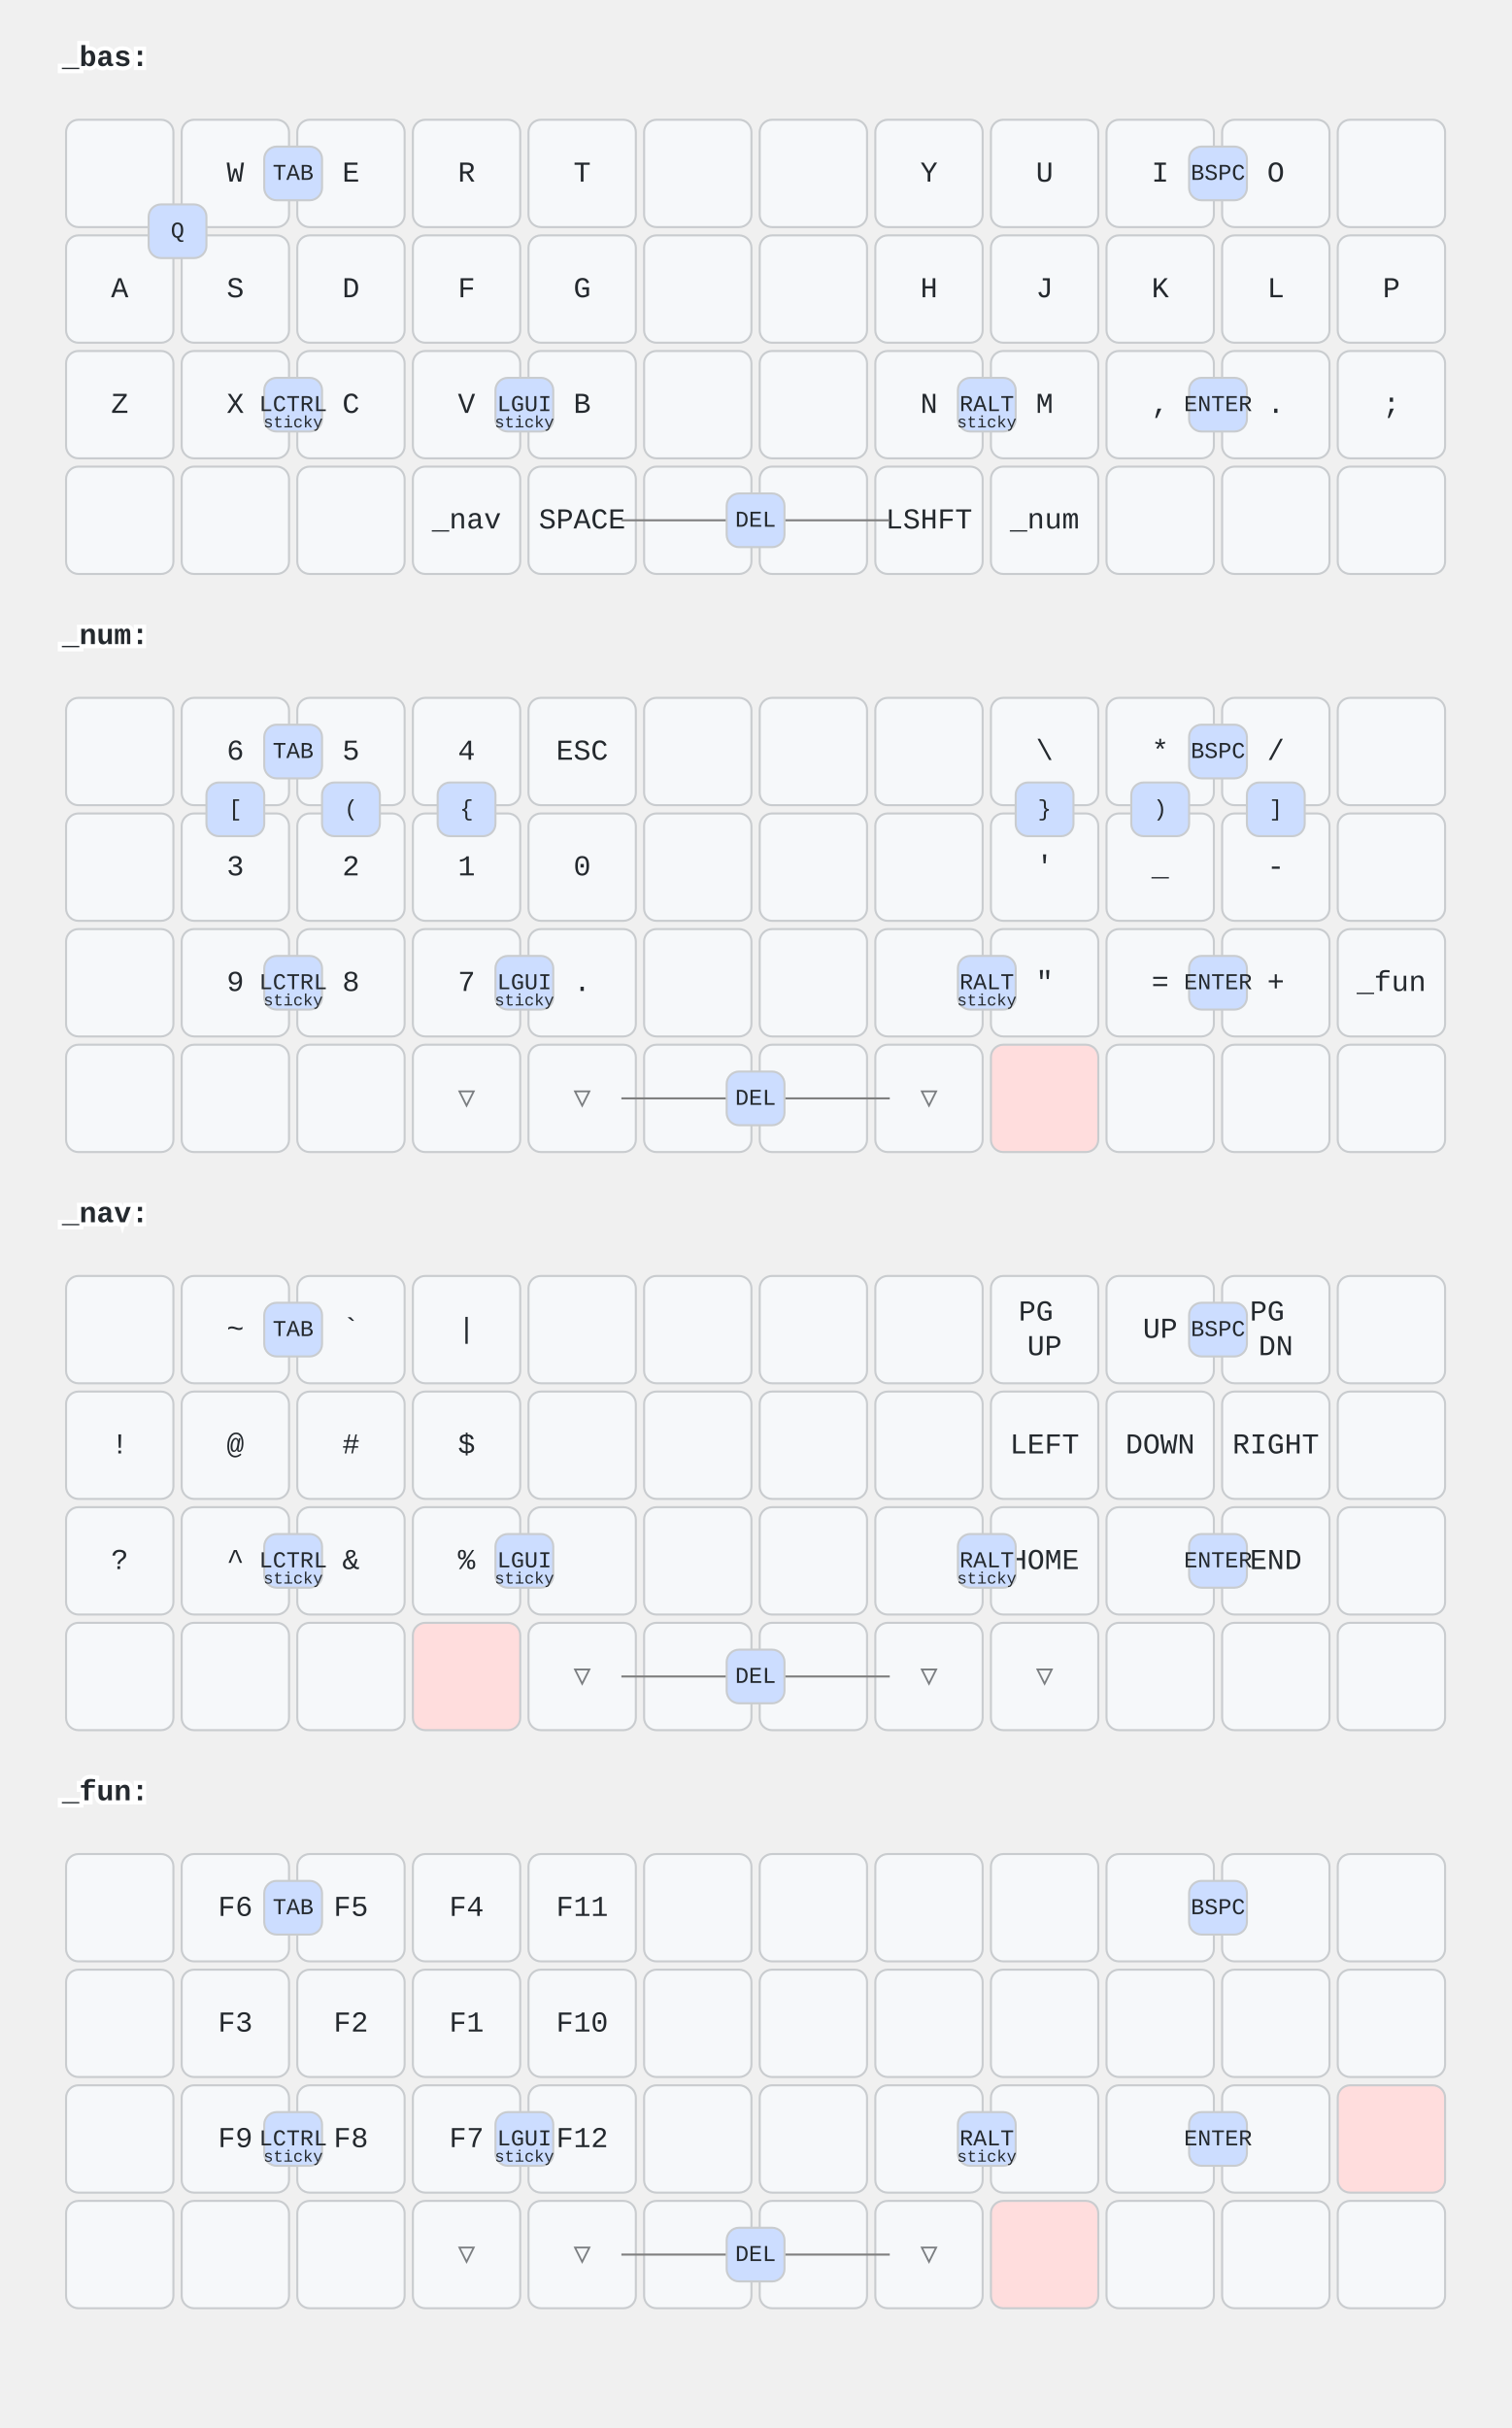
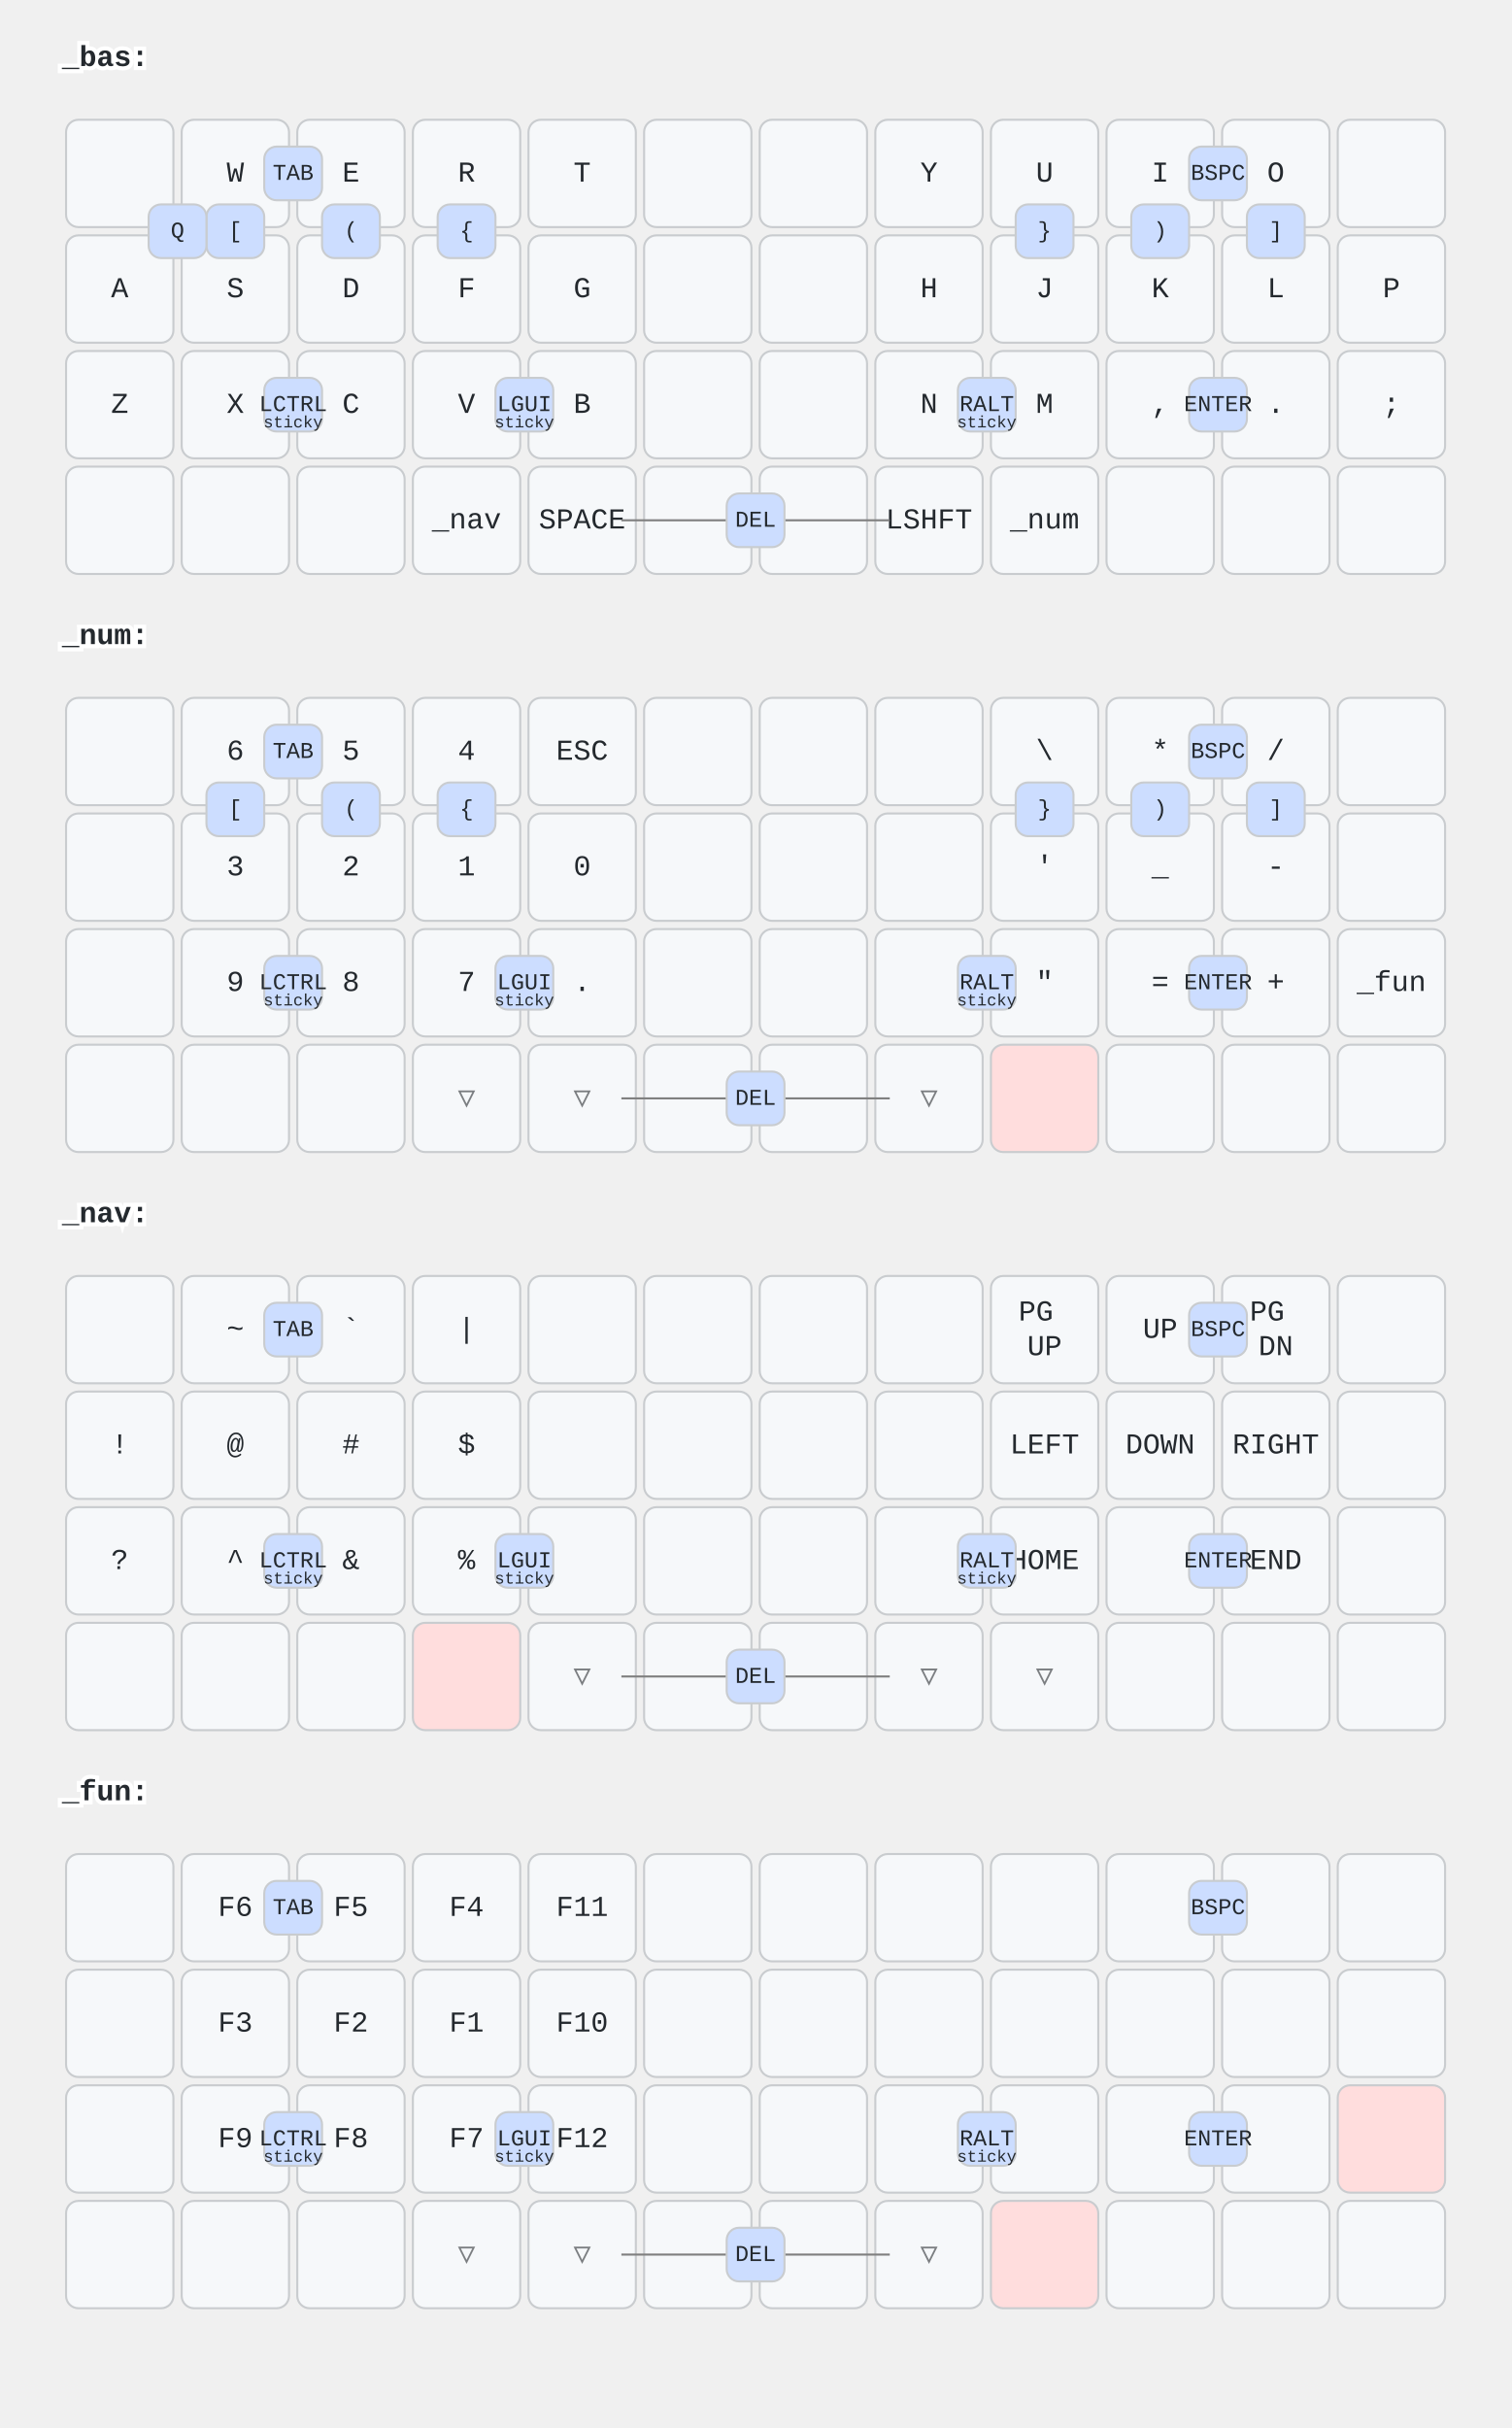
<svg xmlns="http://www.w3.org/2000/svg" width="732" height="1176" viewBox="0 0 732 1176" class="keymap">
  <style>/* inherit to force styles through use tags */
svg path {
    fill: inherit;
}

/* font and background color specifications */
svg.keymap {
    font-family: SFMono-Regular,Consolas,Liberation Mono,Menlo,monospace;
    font-size: 14px;
    font-kerning: normal;
    text-rendering: optimizeLegibility;
    fill: #24292e;
}

/* default key styling */
rect.key {
    fill: #f6f8fa;
}

rect.key, rect.combo {
    stroke: #c9cccf;
    stroke-width: 1;
}

/* default key side styling, only used is draw_key_sides is set */
rect.side {
    filter: brightness(90%);
}

/* color accent for combo boxes */
rect.combo, rect.combo-separate {
    fill: #cdf;
}

/* color accent for held keys */
rect.held, rect.combo.held {
    fill: #fdd;
}

/* color accent for ghost (optional) keys */
rect.ghost, rect.combo.ghost {
    stroke-dasharray: 4, 4;
    stroke-width: 2;
}

text {
    text-anchor: middle;
    dominant-baseline: middle;
}

/* styling for layer labels */
text.label {
    font-weight: bold;
    text-anchor: start;
    stroke: white;
    stroke-width: 4;
    paint-order: stroke;
}

/* styling for optional footer */
text.footer {
    text-anchor: end;
    dominant-baseline: auto;
    stroke: white;
    stroke-width: 4;
    paint-order: stroke;
}

/* styling for combo tap, and key hold/shifted label text */
text.combo, text.hold, text.shifted {
    font-size: 11px;
}

text.hold {
    text-anchor: middle;
    dominant-baseline: auto;
}

text.shifted {
    text-anchor: middle;
    dominant-baseline: hanging;
}

/* styling for hold/shifted label text in combo box */
text.combo.hold, text.combo.shifted {
    font-size: 8px;
}

/* lighter symbol for transparent keys */
text.trans {
    fill: #7b7e81;
}

/* styling for combo dendrons */
path.combo {
    stroke-width: 1;
    stroke: gray;
    fill: none;
}

/* Start Tabler Icons Cleanup */
/* cannot use height/width with glyphs */
.icon-tabler &gt; path {
    fill: inherit;
    stroke: inherit;
    stroke-width: 2;
}
/* hide tabler's default box */
.icon-tabler &gt; path[stroke="none"][fill="none"] {
    visibility: hidden;
}
/* End Tabler Icons Cleanup */
</style>
  <g transform="translate(30, 0)" class="layer-_bas">
    <text x="0" y="28" class="label">_bas:</text>
    <g transform="translate(0, 56)">
      <g transform="translate(28, 28)" class="key keypos-0">
        <rect rx="6" ry="6" x="-26" y="-26" width="52" height="52" class="key" />
      </g>
      <g transform="translate(84, 28)" class="key keypos-1">
        <rect rx="6" ry="6" x="-26" y="-26" width="52" height="52" class="key" />
        <text x="0" y="0" class="key tap">W</text>
      </g>
      <g transform="translate(140, 28)" class="key keypos-2">
        <rect rx="6" ry="6" x="-26" y="-26" width="52" height="52" class="key" />
        <text x="0" y="0" class="key tap">E</text>
      </g>
      <g transform="translate(196, 28)" class="key keypos-3">
        <rect rx="6" ry="6" x="-26" y="-26" width="52" height="52" class="key" />
        <text x="0" y="0" class="key tap">R</text>
      </g>
      <g transform="translate(252, 28)" class="key keypos-4">
        <rect rx="6" ry="6" x="-26" y="-26" width="52" height="52" class="key" />
        <text x="0" y="0" class="key tap">T</text>
      </g>
      <g transform="translate(308, 28)" class="key keypos-5">
        <rect rx="6" ry="6" x="-26" y="-26" width="52" height="52" class="key" />
      </g>
      <g transform="translate(364, 28)" class="key keypos-6">
        <rect rx="6" ry="6" x="-26" y="-26" width="52" height="52" class="key" />
      </g>
      <g transform="translate(420, 28)" class="key keypos-7">
        <rect rx="6" ry="6" x="-26" y="-26" width="52" height="52" class="key" />
        <text x="0" y="0" class="key tap">Y</text>
      </g>
      <g transform="translate(476, 28)" class="key keypos-8">
        <rect rx="6" ry="6" x="-26" y="-26" width="52" height="52" class="key" />
        <text x="0" y="0" class="key tap">U</text>
      </g>
      <g transform="translate(532, 28)" class="key keypos-9">
        <rect rx="6" ry="6" x="-26" y="-26" width="52" height="52" class="key" />
        <text x="0" y="0" class="key tap">I</text>
      </g>
      <g transform="translate(588, 28)" class="key keypos-10">
        <rect rx="6" ry="6" x="-26" y="-26" width="52" height="52" class="key" />
        <text x="0" y="0" class="key tap">O</text>
      </g>
      <g transform="translate(644, 28)" class="key keypos-11">
        <rect rx="6" ry="6" x="-26" y="-26" width="52" height="52" class="key" />
      </g>
      <g transform="translate(28, 84)" class="key keypos-12">
        <rect rx="6" ry="6" x="-26" y="-26" width="52" height="52" class="key" />
        <text x="0" y="0" class="key tap">A</text>
      </g>
      <g transform="translate(84, 84)" class="key keypos-13">
        <rect rx="6" ry="6" x="-26" y="-26" width="52" height="52" class="key" />
        <text x="0" y="0" class="key tap">S</text>
      </g>
      <g transform="translate(140, 84)" class="key keypos-14">
        <rect rx="6" ry="6" x="-26" y="-26" width="52" height="52" class="key" />
        <text x="0" y="0" class="key tap">D</text>
      </g>
      <g transform="translate(196, 84)" class="key keypos-15">
        <rect rx="6" ry="6" x="-26" y="-26" width="52" height="52" class="key" />
        <text x="0" y="0" class="key tap">F</text>
      </g>
      <g transform="translate(252, 84)" class="key keypos-16">
        <rect rx="6" ry="6" x="-26" y="-26" width="52" height="52" class="key" />
        <text x="0" y="0" class="key tap">G</text>
      </g>
      <g transform="translate(308, 84)" class="key keypos-17">
        <rect rx="6" ry="6" x="-26" y="-26" width="52" height="52" class="key" />
      </g>
      <g transform="translate(364, 84)" class="key keypos-18">
        <rect rx="6" ry="6" x="-26" y="-26" width="52" height="52" class="key" />
      </g>
      <g transform="translate(420, 84)" class="key keypos-19">
        <rect rx="6" ry="6" x="-26" y="-26" width="52" height="52" class="key" />
        <text x="0" y="0" class="key tap">H</text>
      </g>
      <g transform="translate(476, 84)" class="key keypos-20">
        <rect rx="6" ry="6" x="-26" y="-26" width="52" height="52" class="key" />
        <text x="0" y="0" class="key tap">J</text>
      </g>
      <g transform="translate(532, 84)" class="key keypos-21">
        <rect rx="6" ry="6" x="-26" y="-26" width="52" height="52" class="key" />
        <text x="0" y="0" class="key tap">K</text>
      </g>
      <g transform="translate(588, 84)" class="key keypos-22">
        <rect rx="6" ry="6" x="-26" y="-26" width="52" height="52" class="key" />
        <text x="0" y="0" class="key tap">L</text>
      </g>
      <g transform="translate(644, 84)" class="key keypos-23">
        <rect rx="6" ry="6" x="-26" y="-26" width="52" height="52" class="key" />
        <text x="0" y="0" class="key tap">P</text>
      </g>
      <g transform="translate(28, 140)" class="key keypos-24">
        <rect rx="6" ry="6" x="-26" y="-26" width="52" height="52" class="key" />
        <text x="0" y="0" class="key tap">Z</text>
      </g>
      <g transform="translate(84, 140)" class="key keypos-25">
        <rect rx="6" ry="6" x="-26" y="-26" width="52" height="52" class="key" />
        <text x="0" y="0" class="key tap">X</text>
      </g>
      <g transform="translate(140, 140)" class="key keypos-26">
        <rect rx="6" ry="6" x="-26" y="-26" width="52" height="52" class="key" />
        <text x="0" y="0" class="key tap">C</text>
      </g>
      <g transform="translate(196, 140)" class="key keypos-27">
        <rect rx="6" ry="6" x="-26" y="-26" width="52" height="52" class="key" />
        <text x="0" y="0" class="key tap">V</text>
      </g>
      <g transform="translate(252, 140)" class="key keypos-28">
        <rect rx="6" ry="6" x="-26" y="-26" width="52" height="52" class="key" />
        <text x="0" y="0" class="key tap">B</text>
      </g>
      <g transform="translate(308, 140)" class="key keypos-29">
        <rect rx="6" ry="6" x="-26" y="-26" width="52" height="52" class="key" />
      </g>
      <g transform="translate(364, 140)" class="key keypos-30">
        <rect rx="6" ry="6" x="-26" y="-26" width="52" height="52" class="key" />
      </g>
      <g transform="translate(420, 140)" class="key keypos-31">
        <rect rx="6" ry="6" x="-26" y="-26" width="52" height="52" class="key" />
        <text x="0" y="0" class="key tap">N</text>
      </g>
      <g transform="translate(476, 140)" class="key keypos-32">
        <rect rx="6" ry="6" x="-26" y="-26" width="52" height="52" class="key" />
        <text x="0" y="0" class="key tap">M</text>
      </g>
      <g transform="translate(532, 140)" class="key keypos-33">
        <rect rx="6" ry="6" x="-26" y="-26" width="52" height="52" class="key" />
        <text x="0" y="0" class="key tap">,</text>
      </g>
      <g transform="translate(588, 140)" class="key keypos-34">
        <rect rx="6" ry="6" x="-26" y="-26" width="52" height="52" class="key" />
        <text x="0" y="0" class="key tap">.</text>
      </g>
      <g transform="translate(644, 140)" class="key keypos-35">
        <rect rx="6" ry="6" x="-26" y="-26" width="52" height="52" class="key" />
        <text x="0" y="0" class="key tap">;</text>
      </g>
      <g transform="translate(28, 196)" class="key keypos-36">
        <rect rx="6" ry="6" x="-26" y="-26" width="52" height="52" class="key" />
      </g>
      <g transform="translate(84, 196)" class="key keypos-37">
        <rect rx="6" ry="6" x="-26" y="-26" width="52" height="52" class="key" />
      </g>
      <g transform="translate(140, 196)" class="key keypos-38">
        <rect rx="6" ry="6" x="-26" y="-26" width="52" height="52" class="key" />
      </g>
      <g transform="translate(196, 196)" class="key keypos-39">
        <rect rx="6" ry="6" x="-26" y="-26" width="52" height="52" class="key" />
        <text x="0" y="0" class="key tap">_nav</text>
      </g>
      <g transform="translate(252, 196)" class="key keypos-40">
        <rect rx="6" ry="6" x="-26" y="-26" width="52" height="52" class="key" />
        <text x="0" y="0" class="key tap">SPACE</text>
      </g>
      <g transform="translate(308, 196)" class="key keypos-41">
        <rect rx="6" ry="6" x="-26" y="-26" width="52" height="52" class="key" />
      </g>
      <g transform="translate(364, 196)" class="key keypos-42">
        <rect rx="6" ry="6" x="-26" y="-26" width="52" height="52" class="key" />
      </g>
      <g transform="translate(420, 196)" class="key keypos-43">
        <rect rx="6" ry="6" x="-26" y="-26" width="52" height="52" class="key" />
        <text x="0" y="0" class="key tap">LSHFT</text>
      </g>
      <g transform="translate(476, 196)" class="key keypos-44">
        <rect rx="6" ry="6" x="-26" y="-26" width="52" height="52" class="key" />
        <text x="0" y="0" class="key tap">_num</text>
      </g>
      <g transform="translate(532, 196)" class="key keypos-45">
        <rect rx="6" ry="6" x="-26" y="-26" width="52" height="52" class="key" />
      </g>
      <g transform="translate(588, 196)" class="key keypos-46">
        <rect rx="6" ry="6" x="-26" y="-26" width="52" height="52" class="key" />
      </g>
      <g transform="translate(644, 196)" class="key keypos-47">
        <rect rx="6" ry="6" x="-26" y="-26" width="52" height="52" class="key" />
      </g>
      <g class="combo combopos-0">
        <rect rx="6" ry="6" x="98" y="15" width="28" height="26" class="combo" />
        <text x="112" y="28" class="combo tap">TAB</text>
      </g>
      <g class="combo combopos-1">
        <path d="M336,196 l-65,0" class="combo" />
        <path d="M336,196 l65,0" class="combo" />
        <rect rx="6" ry="6" x="322" y="183" width="28" height="26" class="combo" />
        <text x="336" y="196" class="combo tap">DEL</text>
      </g>
      <g class="combo combopos-2">
        <rect rx="6" ry="6" x="98" y="127" width="28" height="26" class="combo" />
        <text x="112" y="140" class="combo tap">LCTRL</text>
        <text x="112" y="151" class="combo hold">sticky</text>
      </g>
      <g class="combo combopos-3">
        <rect rx="6" ry="6" x="546" y="127" width="28" height="26" class="combo" />
        <text x="560" y="140" class="combo tap">ENTER</text>
      </g>
      <g class="combo combopos-4">
        <rect rx="6" ry="6" x="210" y="127" width="28" height="26" class="combo" />
        <text x="224" y="140" class="combo tap">LGUI</text>
        <text x="224" y="151" class="combo hold">sticky</text>
      </g>
      <g class="combo combopos-5">
        <rect rx="6" ry="6" x="434" y="127" width="28" height="26" class="combo" />
        <text x="448" y="140" class="combo tap">RALT</text>
        <text x="448" y="151" class="combo hold">sticky</text>
      </g>
      <g class="combo combopos-6">
        <rect rx="6" ry="6" x="546" y="15" width="28" height="26" class="combo" />
        <text x="560" y="28" class="combo tap">BSPC</text>
      </g>
      <g class="combo combopos-7">
+         <rect rx="6" ry="6" x="70" y="43" width="28" height="26" class="combo" />
+         <text x="84" y="56" class="combo tap">[</text>
+       </g>
+       <g class="combo combopos-8">
+         <rect rx="6" ry="6" x="126" y="43" width="28" height="26" class="combo" />
+         <text x="140" y="56" class="combo tap">(</text>
+       </g>
+       <g class="combo combopos-9">
+         <rect rx="6" ry="6" x="182" y="43" width="28" height="26" class="combo" />
+         <text x="196" y="56" class="combo tap">{</text>
+       </g>
+       <g class="combo combopos-10">
+         <rect rx="6" ry="6" x="462" y="43" width="28" height="26" class="combo" />
+         <text x="476" y="56" class="combo tap">}</text>
+       </g>
+       <g class="combo combopos-11">
+         <rect rx="6" ry="6" x="518" y="43" width="28" height="26" class="combo" />
+         <text x="532" y="56" class="combo tap">)</text>
+       </g>
+       <g class="combo combopos-12">
+         <rect rx="6" ry="6" x="574" y="43" width="28" height="26" class="combo" />
+         <text x="588" y="56" class="combo tap">]</text>
+       </g>
+       <g class="combo combopos-13">
        <rect rx="6" ry="6" x="42" y="43" width="28" height="26" class="combo" />
        <text x="56" y="56" class="combo tap">Q</text>
      </g>
    </g>
  </g>
  <g transform="translate(30, 280)" class="layer-_num">
    <text x="0" y="28" class="label">_num:</text>
    <g transform="translate(0, 56)">
      <g transform="translate(28, 28)" class="key keypos-0">
        <rect rx="6" ry="6" x="-26" y="-26" width="52" height="52" class="key" />
      </g>
      <g transform="translate(84, 28)" class="key keypos-1">
        <rect rx="6" ry="6" x="-26" y="-26" width="52" height="52" class="key" />
        <text x="0" y="0" class="key tap">6</text>
      </g>
      <g transform="translate(140, 28)" class="key keypos-2">
        <rect rx="6" ry="6" x="-26" y="-26" width="52" height="52" class="key" />
        <text x="0" y="0" class="key tap">5</text>
      </g>
      <g transform="translate(196, 28)" class="key keypos-3">
        <rect rx="6" ry="6" x="-26" y="-26" width="52" height="52" class="key" />
        <text x="0" y="0" class="key tap">4</text>
      </g>
      <g transform="translate(252, 28)" class="key keypos-4">
        <rect rx="6" ry="6" x="-26" y="-26" width="52" height="52" class="key" />
        <text x="0" y="0" class="key tap">ESC</text>
      </g>
      <g transform="translate(308, 28)" class="key keypos-5">
        <rect rx="6" ry="6" x="-26" y="-26" width="52" height="52" class="key" />
      </g>
      <g transform="translate(364, 28)" class="key keypos-6">
        <rect rx="6" ry="6" x="-26" y="-26" width="52" height="52" class="key" />
      </g>
      <g transform="translate(420, 28)" class="key keypos-7">
        <rect rx="6" ry="6" x="-26" y="-26" width="52" height="52" class="key" />
      </g>
      <g transform="translate(476, 28)" class="key keypos-8">
        <rect rx="6" ry="6" x="-26" y="-26" width="52" height="52" class="key" />
        <text x="0" y="0" class="key tap">\</text>
      </g>
      <g transform="translate(532, 28)" class="key keypos-9">
        <rect rx="6" ry="6" x="-26" y="-26" width="52" height="52" class="key" />
        <text x="0" y="0" class="key tap">*</text>
      </g>
      <g transform="translate(588, 28)" class="key keypos-10">
        <rect rx="6" ry="6" x="-26" y="-26" width="52" height="52" class="key" />
        <text x="0" y="0" class="key tap">/</text>
      </g>
      <g transform="translate(644, 28)" class="key keypos-11">
        <rect rx="6" ry="6" x="-26" y="-26" width="52" height="52" class="key" />
      </g>
      <g transform="translate(28, 84)" class="key keypos-12">
        <rect rx="6" ry="6" x="-26" y="-26" width="52" height="52" class="key" />
      </g>
      <g transform="translate(84, 84)" class="key keypos-13">
        <rect rx="6" ry="6" x="-26" y="-26" width="52" height="52" class="key" />
        <text x="0" y="0" class="key tap">3</text>
      </g>
      <g transform="translate(140, 84)" class="key keypos-14">
        <rect rx="6" ry="6" x="-26" y="-26" width="52" height="52" class="key" />
        <text x="0" y="0" class="key tap">2</text>
      </g>
      <g transform="translate(196, 84)" class="key keypos-15">
        <rect rx="6" ry="6" x="-26" y="-26" width="52" height="52" class="key" />
        <text x="0" y="0" class="key tap">1</text>
      </g>
      <g transform="translate(252, 84)" class="key keypos-16">
        <rect rx="6" ry="6" x="-26" y="-26" width="52" height="52" class="key" />
        <text x="0" y="0" class="key tap">0</text>
      </g>
      <g transform="translate(308, 84)" class="key keypos-17">
        <rect rx="6" ry="6" x="-26" y="-26" width="52" height="52" class="key" />
      </g>
      <g transform="translate(364, 84)" class="key keypos-18">
        <rect rx="6" ry="6" x="-26" y="-26" width="52" height="52" class="key" />
      </g>
      <g transform="translate(420, 84)" class="key keypos-19">
        <rect rx="6" ry="6" x="-26" y="-26" width="52" height="52" class="key" />
      </g>
      <g transform="translate(476, 84)" class="key keypos-20">
        <rect rx="6" ry="6" x="-26" y="-26" width="52" height="52" class="key" />
        <text x="0" y="0" class="key tap">'</text>
      </g>
      <g transform="translate(532, 84)" class="key keypos-21">
        <rect rx="6" ry="6" x="-26" y="-26" width="52" height="52" class="key" />
        <text x="0" y="0" class="key tap">_</text>
      </g>
      <g transform="translate(588, 84)" class="key keypos-22">
        <rect rx="6" ry="6" x="-26" y="-26" width="52" height="52" class="key" />
        <text x="0" y="0" class="key tap">-</text>
      </g>
      <g transform="translate(644, 84)" class="key keypos-23">
        <rect rx="6" ry="6" x="-26" y="-26" width="52" height="52" class="key" />
      </g>
      <g transform="translate(28, 140)" class="key keypos-24">
        <rect rx="6" ry="6" x="-26" y="-26" width="52" height="52" class="key" />
      </g>
      <g transform="translate(84, 140)" class="key keypos-25">
        <rect rx="6" ry="6" x="-26" y="-26" width="52" height="52" class="key" />
        <text x="0" y="0" class="key tap">9</text>
      </g>
      <g transform="translate(140, 140)" class="key keypos-26">
        <rect rx="6" ry="6" x="-26" y="-26" width="52" height="52" class="key" />
        <text x="0" y="0" class="key tap">8</text>
      </g>
      <g transform="translate(196, 140)" class="key keypos-27">
        <rect rx="6" ry="6" x="-26" y="-26" width="52" height="52" class="key" />
        <text x="0" y="0" class="key tap">7</text>
      </g>
      <g transform="translate(252, 140)" class="key keypos-28">
        <rect rx="6" ry="6" x="-26" y="-26" width="52" height="52" class="key" />
        <text x="0" y="0" class="key tap">.</text>
      </g>
      <g transform="translate(308, 140)" class="key keypos-29">
        <rect rx="6" ry="6" x="-26" y="-26" width="52" height="52" class="key" />
      </g>
      <g transform="translate(364, 140)" class="key keypos-30">
        <rect rx="6" ry="6" x="-26" y="-26" width="52" height="52" class="key" />
      </g>
      <g transform="translate(420, 140)" class="key keypos-31">
        <rect rx="6" ry="6" x="-26" y="-26" width="52" height="52" class="key" />
      </g>
      <g transform="translate(476, 140)" class="key keypos-32">
        <rect rx="6" ry="6" x="-26" y="-26" width="52" height="52" class="key" />
        <text x="0" y="0" class="key tap">"</text>
      </g>
      <g transform="translate(532, 140)" class="key keypos-33">
        <rect rx="6" ry="6" x="-26" y="-26" width="52" height="52" class="key" />
        <text x="0" y="0" class="key tap">=</text>
      </g>
      <g transform="translate(588, 140)" class="key keypos-34">
        <rect rx="6" ry="6" x="-26" y="-26" width="52" height="52" class="key" />
        <text x="0" y="0" class="key tap">+</text>
      </g>
      <g transform="translate(644, 140)" class="key keypos-35">
        <rect rx="6" ry="6" x="-26" y="-26" width="52" height="52" class="key" />
        <text x="0" y="0" class="key tap">_fun</text>
      </g>
      <g transform="translate(28, 196)" class="key keypos-36">
        <rect rx="6" ry="6" x="-26" y="-26" width="52" height="52" class="key" />
      </g>
      <g transform="translate(84, 196)" class="key keypos-37">
        <rect rx="6" ry="6" x="-26" y="-26" width="52" height="52" class="key" />
      </g>
      <g transform="translate(140, 196)" class="key keypos-38">
        <rect rx="6" ry="6" x="-26" y="-26" width="52" height="52" class="key" />
      </g>
      <g transform="translate(196, 196)" class="key trans keypos-39">
        <rect rx="6" ry="6" x="-26" y="-26" width="52" height="52" class="key trans" />
        <text x="0" y="0" class="key trans tap">▽</text>
      </g>
      <g transform="translate(252, 196)" class="key trans keypos-40">
        <rect rx="6" ry="6" x="-26" y="-26" width="52" height="52" class="key trans" />
        <text x="0" y="0" class="key trans tap">▽</text>
      </g>
      <g transform="translate(308, 196)" class="key keypos-41">
        <rect rx="6" ry="6" x="-26" y="-26" width="52" height="52" class="key" />
      </g>
      <g transform="translate(364, 196)" class="key keypos-42">
        <rect rx="6" ry="6" x="-26" y="-26" width="52" height="52" class="key" />
      </g>
      <g transform="translate(420, 196)" class="key trans keypos-43">
        <rect rx="6" ry="6" x="-26" y="-26" width="52" height="52" class="key trans" />
        <text x="0" y="0" class="key trans tap">▽</text>
      </g>
      <g transform="translate(476, 196)" class="key held keypos-44">
        <rect rx="6" ry="6" x="-26" y="-26" width="52" height="52" class="key held" />
      </g>
      <g transform="translate(532, 196)" class="key keypos-45">
        <rect rx="6" ry="6" x="-26" y="-26" width="52" height="52" class="key" />
      </g>
      <g transform="translate(588, 196)" class="key keypos-46">
        <rect rx="6" ry="6" x="-26" y="-26" width="52" height="52" class="key" />
      </g>
      <g transform="translate(644, 196)" class="key keypos-47">
        <rect rx="6" ry="6" x="-26" y="-26" width="52" height="52" class="key" />
      </g>
      <g class="combo combopos-0">
        <rect rx="6" ry="6" x="98" y="15" width="28" height="26" class="combo" />
        <text x="112" y="28" class="combo tap">TAB</text>
      </g>
      <g class="combo combopos-1">
        <path d="M336,196 l-65,0" class="combo" />
        <path d="M336,196 l65,0" class="combo" />
        <rect rx="6" ry="6" x="322" y="183" width="28" height="26" class="combo" />
        <text x="336" y="196" class="combo tap">DEL</text>
      </g>
      <g class="combo combopos-2">
        <rect rx="6" ry="6" x="98" y="127" width="28" height="26" class="combo" />
        <text x="112" y="140" class="combo tap">LCTRL</text>
        <text x="112" y="151" class="combo hold">sticky</text>
      </g>
      <g class="combo combopos-3">
        <rect rx="6" ry="6" x="546" y="127" width="28" height="26" class="combo" />
        <text x="560" y="140" class="combo tap">ENTER</text>
      </g>
      <g class="combo combopos-4">
        <rect rx="6" ry="6" x="210" y="127" width="28" height="26" class="combo" />
        <text x="224" y="140" class="combo tap">LGUI</text>
        <text x="224" y="151" class="combo hold">sticky</text>
      </g>
      <g class="combo combopos-5">
        <rect rx="6" ry="6" x="434" y="127" width="28" height="26" class="combo" />
        <text x="448" y="140" class="combo tap">RALT</text>
        <text x="448" y="151" class="combo hold">sticky</text>
      </g>
      <g class="combo combopos-6">
        <rect rx="6" ry="6" x="546" y="15" width="28" height="26" class="combo" />
        <text x="560" y="28" class="combo tap">BSPC</text>
      </g>
      <g class="combo combopos-7">
        <rect rx="6" ry="6" x="70" y="43" width="28" height="26" class="combo" />
        <text x="84" y="56" class="combo tap">[</text>
      </g>
      <g class="combo combopos-8">
        <rect rx="6" ry="6" x="126" y="43" width="28" height="26" class="combo" />
        <text x="140" y="56" class="combo tap">(</text>
      </g>
      <g class="combo combopos-9">
        <rect rx="6" ry="6" x="182" y="43" width="28" height="26" class="combo" />
        <text x="196" y="56" class="combo tap">{</text>
      </g>
      <g class="combo combopos-10">
        <rect rx="6" ry="6" x="462" y="43" width="28" height="26" class="combo" />
        <text x="476" y="56" class="combo tap">}</text>
      </g>
      <g class="combo combopos-11">
        <rect rx="6" ry="6" x="518" y="43" width="28" height="26" class="combo" />
        <text x="532" y="56" class="combo tap">)</text>
      </g>
      <g class="combo combopos-12">
        <rect rx="6" ry="6" x="574" y="43" width="28" height="26" class="combo" />
        <text x="588" y="56" class="combo tap">]</text>
      </g>
    </g>
  </g>
  <g transform="translate(30, 560)" class="layer-_nav">
    <text x="0" y="28" class="label">_nav:</text>
    <g transform="translate(0, 56)">
      <g transform="translate(28, 28)" class="key keypos-0">
        <rect rx="6" ry="6" x="-26" y="-26" width="52" height="52" class="key" />
      </g>
      <g transform="translate(84, 28)" class="key keypos-1">
        <rect rx="6" ry="6" x="-26" y="-26" width="52" height="52" class="key" />
        <text x="0" y="0" class="key tap">~</text>
      </g>
      <g transform="translate(140, 28)" class="key keypos-2">
        <rect rx="6" ry="6" x="-26" y="-26" width="52" height="52" class="key" />
        <text x="0" y="0" class="key tap">`</text>
      </g>
      <g transform="translate(196, 28)" class="key keypos-3">
        <rect rx="6" ry="6" x="-26" y="-26" width="52" height="52" class="key" />
        <text x="0" y="0" class="key tap">|</text>
      </g>
      <g transform="translate(252, 28)" class="key keypos-4">
        <rect rx="6" ry="6" x="-26" y="-26" width="52" height="52" class="key" />
      </g>
      <g transform="translate(308, 28)" class="key keypos-5">
        <rect rx="6" ry="6" x="-26" y="-26" width="52" height="52" class="key" />
      </g>
      <g transform="translate(364, 28)" class="key keypos-6">
        <rect rx="6" ry="6" x="-26" y="-26" width="52" height="52" class="key" />
      </g>
      <g transform="translate(420, 28)" class="key keypos-7">
        <rect rx="6" ry="6" x="-26" y="-26" width="52" height="52" class="key" />
      </g>
      <g transform="translate(476, 28)" class="key keypos-8">
        <rect rx="6" ry="6" x="-26" y="-26" width="52" height="52" class="key" />
        <text x="0" y="0" class="key tap">
          <tspan x="0" dy="-0.6em">PG</tspan>
          <tspan x="0" dy="1.2em">UP</tspan>
        </text>
      </g>
      <g transform="translate(532, 28)" class="key keypos-9">
        <rect rx="6" ry="6" x="-26" y="-26" width="52" height="52" class="key" />
        <text x="0" y="0" class="key tap">UP</text>
      </g>
      <g transform="translate(588, 28)" class="key keypos-10">
        <rect rx="6" ry="6" x="-26" y="-26" width="52" height="52" class="key" />
        <text x="0" y="0" class="key tap">
          <tspan x="0" dy="-0.6em">PG</tspan>
          <tspan x="0" dy="1.2em">DN</tspan>
        </text>
      </g>
      <g transform="translate(644, 28)" class="key keypos-11">
        <rect rx="6" ry="6" x="-26" y="-26" width="52" height="52" class="key" />
      </g>
      <g transform="translate(28, 84)" class="key keypos-12">
        <rect rx="6" ry="6" x="-26" y="-26" width="52" height="52" class="key" />
        <text x="0" y="0" class="key tap">!</text>
      </g>
      <g transform="translate(84, 84)" class="key keypos-13">
        <rect rx="6" ry="6" x="-26" y="-26" width="52" height="52" class="key" />
        <text x="0" y="0" class="key tap">@</text>
      </g>
      <g transform="translate(140, 84)" class="key keypos-14">
        <rect rx="6" ry="6" x="-26" y="-26" width="52" height="52" class="key" />
        <text x="0" y="0" class="key tap">#</text>
      </g>
      <g transform="translate(196, 84)" class="key keypos-15">
        <rect rx="6" ry="6" x="-26" y="-26" width="52" height="52" class="key" />
        <text x="0" y="0" class="key tap">$</text>
      </g>
      <g transform="translate(252, 84)" class="key keypos-16">
        <rect rx="6" ry="6" x="-26" y="-26" width="52" height="52" class="key" />
      </g>
      <g transform="translate(308, 84)" class="key keypos-17">
        <rect rx="6" ry="6" x="-26" y="-26" width="52" height="52" class="key" />
      </g>
      <g transform="translate(364, 84)" class="key keypos-18">
        <rect rx="6" ry="6" x="-26" y="-26" width="52" height="52" class="key" />
      </g>
      <g transform="translate(420, 84)" class="key keypos-19">
        <rect rx="6" ry="6" x="-26" y="-26" width="52" height="52" class="key" />
      </g>
      <g transform="translate(476, 84)" class="key keypos-20">
        <rect rx="6" ry="6" x="-26" y="-26" width="52" height="52" class="key" />
        <text x="0" y="0" class="key tap">LEFT</text>
      </g>
      <g transform="translate(532, 84)" class="key keypos-21">
        <rect rx="6" ry="6" x="-26" y="-26" width="52" height="52" class="key" />
        <text x="0" y="0" class="key tap">DOWN</text>
      </g>
      <g transform="translate(588, 84)" class="key keypos-22">
        <rect rx="6" ry="6" x="-26" y="-26" width="52" height="52" class="key" />
        <text x="0" y="0" class="key tap">RIGHT</text>
      </g>
      <g transform="translate(644, 84)" class="key keypos-23">
        <rect rx="6" ry="6" x="-26" y="-26" width="52" height="52" class="key" />
      </g>
      <g transform="translate(28, 140)" class="key keypos-24">
        <rect rx="6" ry="6" x="-26" y="-26" width="52" height="52" class="key" />
        <text x="0" y="0" class="key tap">?</text>
      </g>
      <g transform="translate(84, 140)" class="key keypos-25">
        <rect rx="6" ry="6" x="-26" y="-26" width="52" height="52" class="key" />
        <text x="0" y="0" class="key tap">^</text>
      </g>
      <g transform="translate(140, 140)" class="key keypos-26">
        <rect rx="6" ry="6" x="-26" y="-26" width="52" height="52" class="key" />
        <text x="0" y="0" class="key tap">&amp;</text>
      </g>
      <g transform="translate(196, 140)" class="key keypos-27">
        <rect rx="6" ry="6" x="-26" y="-26" width="52" height="52" class="key" />
        <text x="0" y="0" class="key tap">%</text>
      </g>
      <g transform="translate(252, 140)" class="key keypos-28">
        <rect rx="6" ry="6" x="-26" y="-26" width="52" height="52" class="key" />
      </g>
      <g transform="translate(308, 140)" class="key keypos-29">
        <rect rx="6" ry="6" x="-26" y="-26" width="52" height="52" class="key" />
      </g>
      <g transform="translate(364, 140)" class="key keypos-30">
        <rect rx="6" ry="6" x="-26" y="-26" width="52" height="52" class="key" />
      </g>
      <g transform="translate(420, 140)" class="key keypos-31">
        <rect rx="6" ry="6" x="-26" y="-26" width="52" height="52" class="key" />
      </g>
      <g transform="translate(476, 140)" class="key keypos-32">
        <rect rx="6" ry="6" x="-26" y="-26" width="52" height="52" class="key" />
        <text x="0" y="0" class="key tap">HOME</text>
      </g>
      <g transform="translate(532, 140)" class="key keypos-33">
        <rect rx="6" ry="6" x="-26" y="-26" width="52" height="52" class="key" />
      </g>
      <g transform="translate(588, 140)" class="key keypos-34">
        <rect rx="6" ry="6" x="-26" y="-26" width="52" height="52" class="key" />
        <text x="0" y="0" class="key tap">END</text>
      </g>
      <g transform="translate(644, 140)" class="key keypos-35">
        <rect rx="6" ry="6" x="-26" y="-26" width="52" height="52" class="key" />
      </g>
      <g transform="translate(28, 196)" class="key keypos-36">
        <rect rx="6" ry="6" x="-26" y="-26" width="52" height="52" class="key" />
      </g>
      <g transform="translate(84, 196)" class="key keypos-37">
        <rect rx="6" ry="6" x="-26" y="-26" width="52" height="52" class="key" />
      </g>
      <g transform="translate(140, 196)" class="key keypos-38">
        <rect rx="6" ry="6" x="-26" y="-26" width="52" height="52" class="key" />
      </g>
      <g transform="translate(196, 196)" class="key held keypos-39">
        <rect rx="6" ry="6" x="-26" y="-26" width="52" height="52" class="key held" />
      </g>
      <g transform="translate(252, 196)" class="key trans keypos-40">
        <rect rx="6" ry="6" x="-26" y="-26" width="52" height="52" class="key trans" />
        <text x="0" y="0" class="key trans tap">▽</text>
      </g>
      <g transform="translate(308, 196)" class="key keypos-41">
        <rect rx="6" ry="6" x="-26" y="-26" width="52" height="52" class="key" />
      </g>
      <g transform="translate(364, 196)" class="key keypos-42">
        <rect rx="6" ry="6" x="-26" y="-26" width="52" height="52" class="key" />
      </g>
      <g transform="translate(420, 196)" class="key trans keypos-43">
        <rect rx="6" ry="6" x="-26" y="-26" width="52" height="52" class="key trans" />
        <text x="0" y="0" class="key trans tap">▽</text>
      </g>
      <g transform="translate(476, 196)" class="key trans keypos-44">
        <rect rx="6" ry="6" x="-26" y="-26" width="52" height="52" class="key trans" />
        <text x="0" y="0" class="key trans tap">▽</text>
      </g>
      <g transform="translate(532, 196)" class="key keypos-45">
        <rect rx="6" ry="6" x="-26" y="-26" width="52" height="52" class="key" />
      </g>
      <g transform="translate(588, 196)" class="key keypos-46">
        <rect rx="6" ry="6" x="-26" y="-26" width="52" height="52" class="key" />
      </g>
      <g transform="translate(644, 196)" class="key keypos-47">
        <rect rx="6" ry="6" x="-26" y="-26" width="52" height="52" class="key" />
      </g>
      <g class="combo combopos-0">
        <rect rx="6" ry="6" x="98" y="15" width="28" height="26" class="combo" />
        <text x="112" y="28" class="combo tap">TAB</text>
      </g>
      <g class="combo combopos-1">
        <path d="M336,196 l-65,0" class="combo" />
        <path d="M336,196 l65,0" class="combo" />
        <rect rx="6" ry="6" x="322" y="183" width="28" height="26" class="combo" />
        <text x="336" y="196" class="combo tap">DEL</text>
      </g>
      <g class="combo combopos-2">
        <rect rx="6" ry="6" x="98" y="127" width="28" height="26" class="combo" />
        <text x="112" y="140" class="combo tap">LCTRL</text>
        <text x="112" y="151" class="combo hold">sticky</text>
      </g>
      <g class="combo combopos-3">
        <rect rx="6" ry="6" x="546" y="127" width="28" height="26" class="combo" />
        <text x="560" y="140" class="combo tap">ENTER</text>
      </g>
      <g class="combo combopos-4">
        <rect rx="6" ry="6" x="210" y="127" width="28" height="26" class="combo" />
        <text x="224" y="140" class="combo tap">LGUI</text>
        <text x="224" y="151" class="combo hold">sticky</text>
      </g>
      <g class="combo combopos-5">
        <rect rx="6" ry="6" x="434" y="127" width="28" height="26" class="combo" />
        <text x="448" y="140" class="combo tap">RALT</text>
        <text x="448" y="151" class="combo hold">sticky</text>
      </g>
      <g class="combo combopos-6">
        <rect rx="6" ry="6" x="546" y="15" width="28" height="26" class="combo" />
        <text x="560" y="28" class="combo tap">BSPC</text>
      </g>
    </g>
  </g>
  <g transform="translate(30, 840)" class="layer-_fun">
    <text x="0" y="28" class="label">_fun:</text>
    <g transform="translate(0, 56)">
      <g transform="translate(28, 28)" class="key keypos-0">
        <rect rx="6" ry="6" x="-26" y="-26" width="52" height="52" class="key" />
      </g>
      <g transform="translate(84, 28)" class="key keypos-1">
        <rect rx="6" ry="6" x="-26" y="-26" width="52" height="52" class="key" />
        <text x="0" y="0" class="key tap">F6</text>
      </g>
      <g transform="translate(140, 28)" class="key keypos-2">
        <rect rx="6" ry="6" x="-26" y="-26" width="52" height="52" class="key" />
        <text x="0" y="0" class="key tap">F5</text>
      </g>
      <g transform="translate(196, 28)" class="key keypos-3">
        <rect rx="6" ry="6" x="-26" y="-26" width="52" height="52" class="key" />
        <text x="0" y="0" class="key tap">F4</text>
      </g>
      <g transform="translate(252, 28)" class="key keypos-4">
        <rect rx="6" ry="6" x="-26" y="-26" width="52" height="52" class="key" />
        <text x="0" y="0" class="key tap">F11</text>
      </g>
      <g transform="translate(308, 28)" class="key keypos-5">
        <rect rx="6" ry="6" x="-26" y="-26" width="52" height="52" class="key" />
      </g>
      <g transform="translate(364, 28)" class="key keypos-6">
        <rect rx="6" ry="6" x="-26" y="-26" width="52" height="52" class="key" />
      </g>
      <g transform="translate(420, 28)" class="key keypos-7">
        <rect rx="6" ry="6" x="-26" y="-26" width="52" height="52" class="key" />
      </g>
      <g transform="translate(476, 28)" class="key keypos-8">
        <rect rx="6" ry="6" x="-26" y="-26" width="52" height="52" class="key" />
      </g>
      <g transform="translate(532, 28)" class="key keypos-9">
        <rect rx="6" ry="6" x="-26" y="-26" width="52" height="52" class="key" />
      </g>
      <g transform="translate(588, 28)" class="key keypos-10">
        <rect rx="6" ry="6" x="-26" y="-26" width="52" height="52" class="key" />
      </g>
      <g transform="translate(644, 28)" class="key keypos-11">
        <rect rx="6" ry="6" x="-26" y="-26" width="52" height="52" class="key" />
      </g>
      <g transform="translate(28, 84)" class="key keypos-12">
        <rect rx="6" ry="6" x="-26" y="-26" width="52" height="52" class="key" />
      </g>
      <g transform="translate(84, 84)" class="key keypos-13">
        <rect rx="6" ry="6" x="-26" y="-26" width="52" height="52" class="key" />
        <text x="0" y="0" class="key tap">F3</text>
      </g>
      <g transform="translate(140, 84)" class="key keypos-14">
        <rect rx="6" ry="6" x="-26" y="-26" width="52" height="52" class="key" />
        <text x="0" y="0" class="key tap">F2</text>
      </g>
      <g transform="translate(196, 84)" class="key keypos-15">
        <rect rx="6" ry="6" x="-26" y="-26" width="52" height="52" class="key" />
        <text x="0" y="0" class="key tap">F1</text>
      </g>
      <g transform="translate(252, 84)" class="key keypos-16">
        <rect rx="6" ry="6" x="-26" y="-26" width="52" height="52" class="key" />
        <text x="0" y="0" class="key tap">F10</text>
      </g>
      <g transform="translate(308, 84)" class="key keypos-17">
        <rect rx="6" ry="6" x="-26" y="-26" width="52" height="52" class="key" />
      </g>
      <g transform="translate(364, 84)" class="key keypos-18">
        <rect rx="6" ry="6" x="-26" y="-26" width="52" height="52" class="key" />
      </g>
      <g transform="translate(420, 84)" class="key keypos-19">
        <rect rx="6" ry="6" x="-26" y="-26" width="52" height="52" class="key" />
      </g>
      <g transform="translate(476, 84)" class="key keypos-20">
        <rect rx="6" ry="6" x="-26" y="-26" width="52" height="52" class="key" />
      </g>
      <g transform="translate(532, 84)" class="key keypos-21">
        <rect rx="6" ry="6" x="-26" y="-26" width="52" height="52" class="key" />
      </g>
      <g transform="translate(588, 84)" class="key keypos-22">
        <rect rx="6" ry="6" x="-26" y="-26" width="52" height="52" class="key" />
      </g>
      <g transform="translate(644, 84)" class="key keypos-23">
        <rect rx="6" ry="6" x="-26" y="-26" width="52" height="52" class="key" />
      </g>
      <g transform="translate(28, 140)" class="key keypos-24">
        <rect rx="6" ry="6" x="-26" y="-26" width="52" height="52" class="key" />
      </g>
      <g transform="translate(84, 140)" class="key keypos-25">
        <rect rx="6" ry="6" x="-26" y="-26" width="52" height="52" class="key" />
        <text x="0" y="0" class="key tap">F9</text>
      </g>
      <g transform="translate(140, 140)" class="key keypos-26">
        <rect rx="6" ry="6" x="-26" y="-26" width="52" height="52" class="key" />
        <text x="0" y="0" class="key tap">F8</text>
      </g>
      <g transform="translate(196, 140)" class="key keypos-27">
        <rect rx="6" ry="6" x="-26" y="-26" width="52" height="52" class="key" />
        <text x="0" y="0" class="key tap">F7</text>
      </g>
      <g transform="translate(252, 140)" class="key keypos-28">
        <rect rx="6" ry="6" x="-26" y="-26" width="52" height="52" class="key" />
        <text x="0" y="0" class="key tap">F12</text>
      </g>
      <g transform="translate(308, 140)" class="key keypos-29">
        <rect rx="6" ry="6" x="-26" y="-26" width="52" height="52" class="key" />
      </g>
      <g transform="translate(364, 140)" class="key keypos-30">
        <rect rx="6" ry="6" x="-26" y="-26" width="52" height="52" class="key" />
      </g>
      <g transform="translate(420, 140)" class="key keypos-31">
        <rect rx="6" ry="6" x="-26" y="-26" width="52" height="52" class="key" />
      </g>
      <g transform="translate(476, 140)" class="key keypos-32">
        <rect rx="6" ry="6" x="-26" y="-26" width="52" height="52" class="key" />
      </g>
      <g transform="translate(532, 140)" class="key keypos-33">
        <rect rx="6" ry="6" x="-26" y="-26" width="52" height="52" class="key" />
      </g>
      <g transform="translate(588, 140)" class="key keypos-34">
        <rect rx="6" ry="6" x="-26" y="-26" width="52" height="52" class="key" />
      </g>
      <g transform="translate(644, 140)" class="key held keypos-35">
        <rect rx="6" ry="6" x="-26" y="-26" width="52" height="52" class="key held" />
      </g>
      <g transform="translate(28, 196)" class="key keypos-36">
        <rect rx="6" ry="6" x="-26" y="-26" width="52" height="52" class="key" />
      </g>
      <g transform="translate(84, 196)" class="key keypos-37">
        <rect rx="6" ry="6" x="-26" y="-26" width="52" height="52" class="key" />
      </g>
      <g transform="translate(140, 196)" class="key keypos-38">
        <rect rx="6" ry="6" x="-26" y="-26" width="52" height="52" class="key" />
      </g>
      <g transform="translate(196, 196)" class="key trans keypos-39">
        <rect rx="6" ry="6" x="-26" y="-26" width="52" height="52" class="key trans" />
        <text x="0" y="0" class="key trans tap">▽</text>
      </g>
      <g transform="translate(252, 196)" class="key trans keypos-40">
        <rect rx="6" ry="6" x="-26" y="-26" width="52" height="52" class="key trans" />
        <text x="0" y="0" class="key trans tap">▽</text>
      </g>
      <g transform="translate(308, 196)" class="key keypos-41">
        <rect rx="6" ry="6" x="-26" y="-26" width="52" height="52" class="key" />
      </g>
      <g transform="translate(364, 196)" class="key keypos-42">
        <rect rx="6" ry="6" x="-26" y="-26" width="52" height="52" class="key" />
      </g>
      <g transform="translate(420, 196)" class="key trans keypos-43">
        <rect rx="6" ry="6" x="-26" y="-26" width="52" height="52" class="key trans" />
        <text x="0" y="0" class="key trans tap">▽</text>
      </g>
      <g transform="translate(476, 196)" class="key held keypos-44">
        <rect rx="6" ry="6" x="-26" y="-26" width="52" height="52" class="key held" />
      </g>
      <g transform="translate(532, 196)" class="key keypos-45">
        <rect rx="6" ry="6" x="-26" y="-26" width="52" height="52" class="key" />
      </g>
      <g transform="translate(588, 196)" class="key keypos-46">
        <rect rx="6" ry="6" x="-26" y="-26" width="52" height="52" class="key" />
      </g>
      <g transform="translate(644, 196)" class="key keypos-47">
        <rect rx="6" ry="6" x="-26" y="-26" width="52" height="52" class="key" />
      </g>
      <g class="combo combopos-0">
        <rect rx="6" ry="6" x="98" y="15" width="28" height="26" class="combo" />
        <text x="112" y="28" class="combo tap">TAB</text>
      </g>
      <g class="combo combopos-1">
        <path d="M336,196 l-65,0" class="combo" />
        <path d="M336,196 l65,0" class="combo" />
        <rect rx="6" ry="6" x="322" y="183" width="28" height="26" class="combo" />
        <text x="336" y="196" class="combo tap">DEL</text>
      </g>
      <g class="combo combopos-2">
        <rect rx="6" ry="6" x="98" y="127" width="28" height="26" class="combo" />
        <text x="112" y="140" class="combo tap">LCTRL</text>
        <text x="112" y="151" class="combo hold">sticky</text>
      </g>
      <g class="combo combopos-3">
        <rect rx="6" ry="6" x="546" y="127" width="28" height="26" class="combo" />
        <text x="560" y="140" class="combo tap">ENTER</text>
      </g>
      <g class="combo combopos-4">
        <rect rx="6" ry="6" x="210" y="127" width="28" height="26" class="combo" />
        <text x="224" y="140" class="combo tap">LGUI</text>
        <text x="224" y="151" class="combo hold">sticky</text>
      </g>
      <g class="combo combopos-5">
        <rect rx="6" ry="6" x="434" y="127" width="28" height="26" class="combo" />
        <text x="448" y="140" class="combo tap">RALT</text>
        <text x="448" y="151" class="combo hold">sticky</text>
      </g>
      <g class="combo combopos-6">
        <rect rx="6" ry="6" x="546" y="15" width="28" height="26" class="combo" />
        <text x="560" y="28" class="combo tap">BSPC</text>
      </g>
    </g>
  </g>
</svg>
